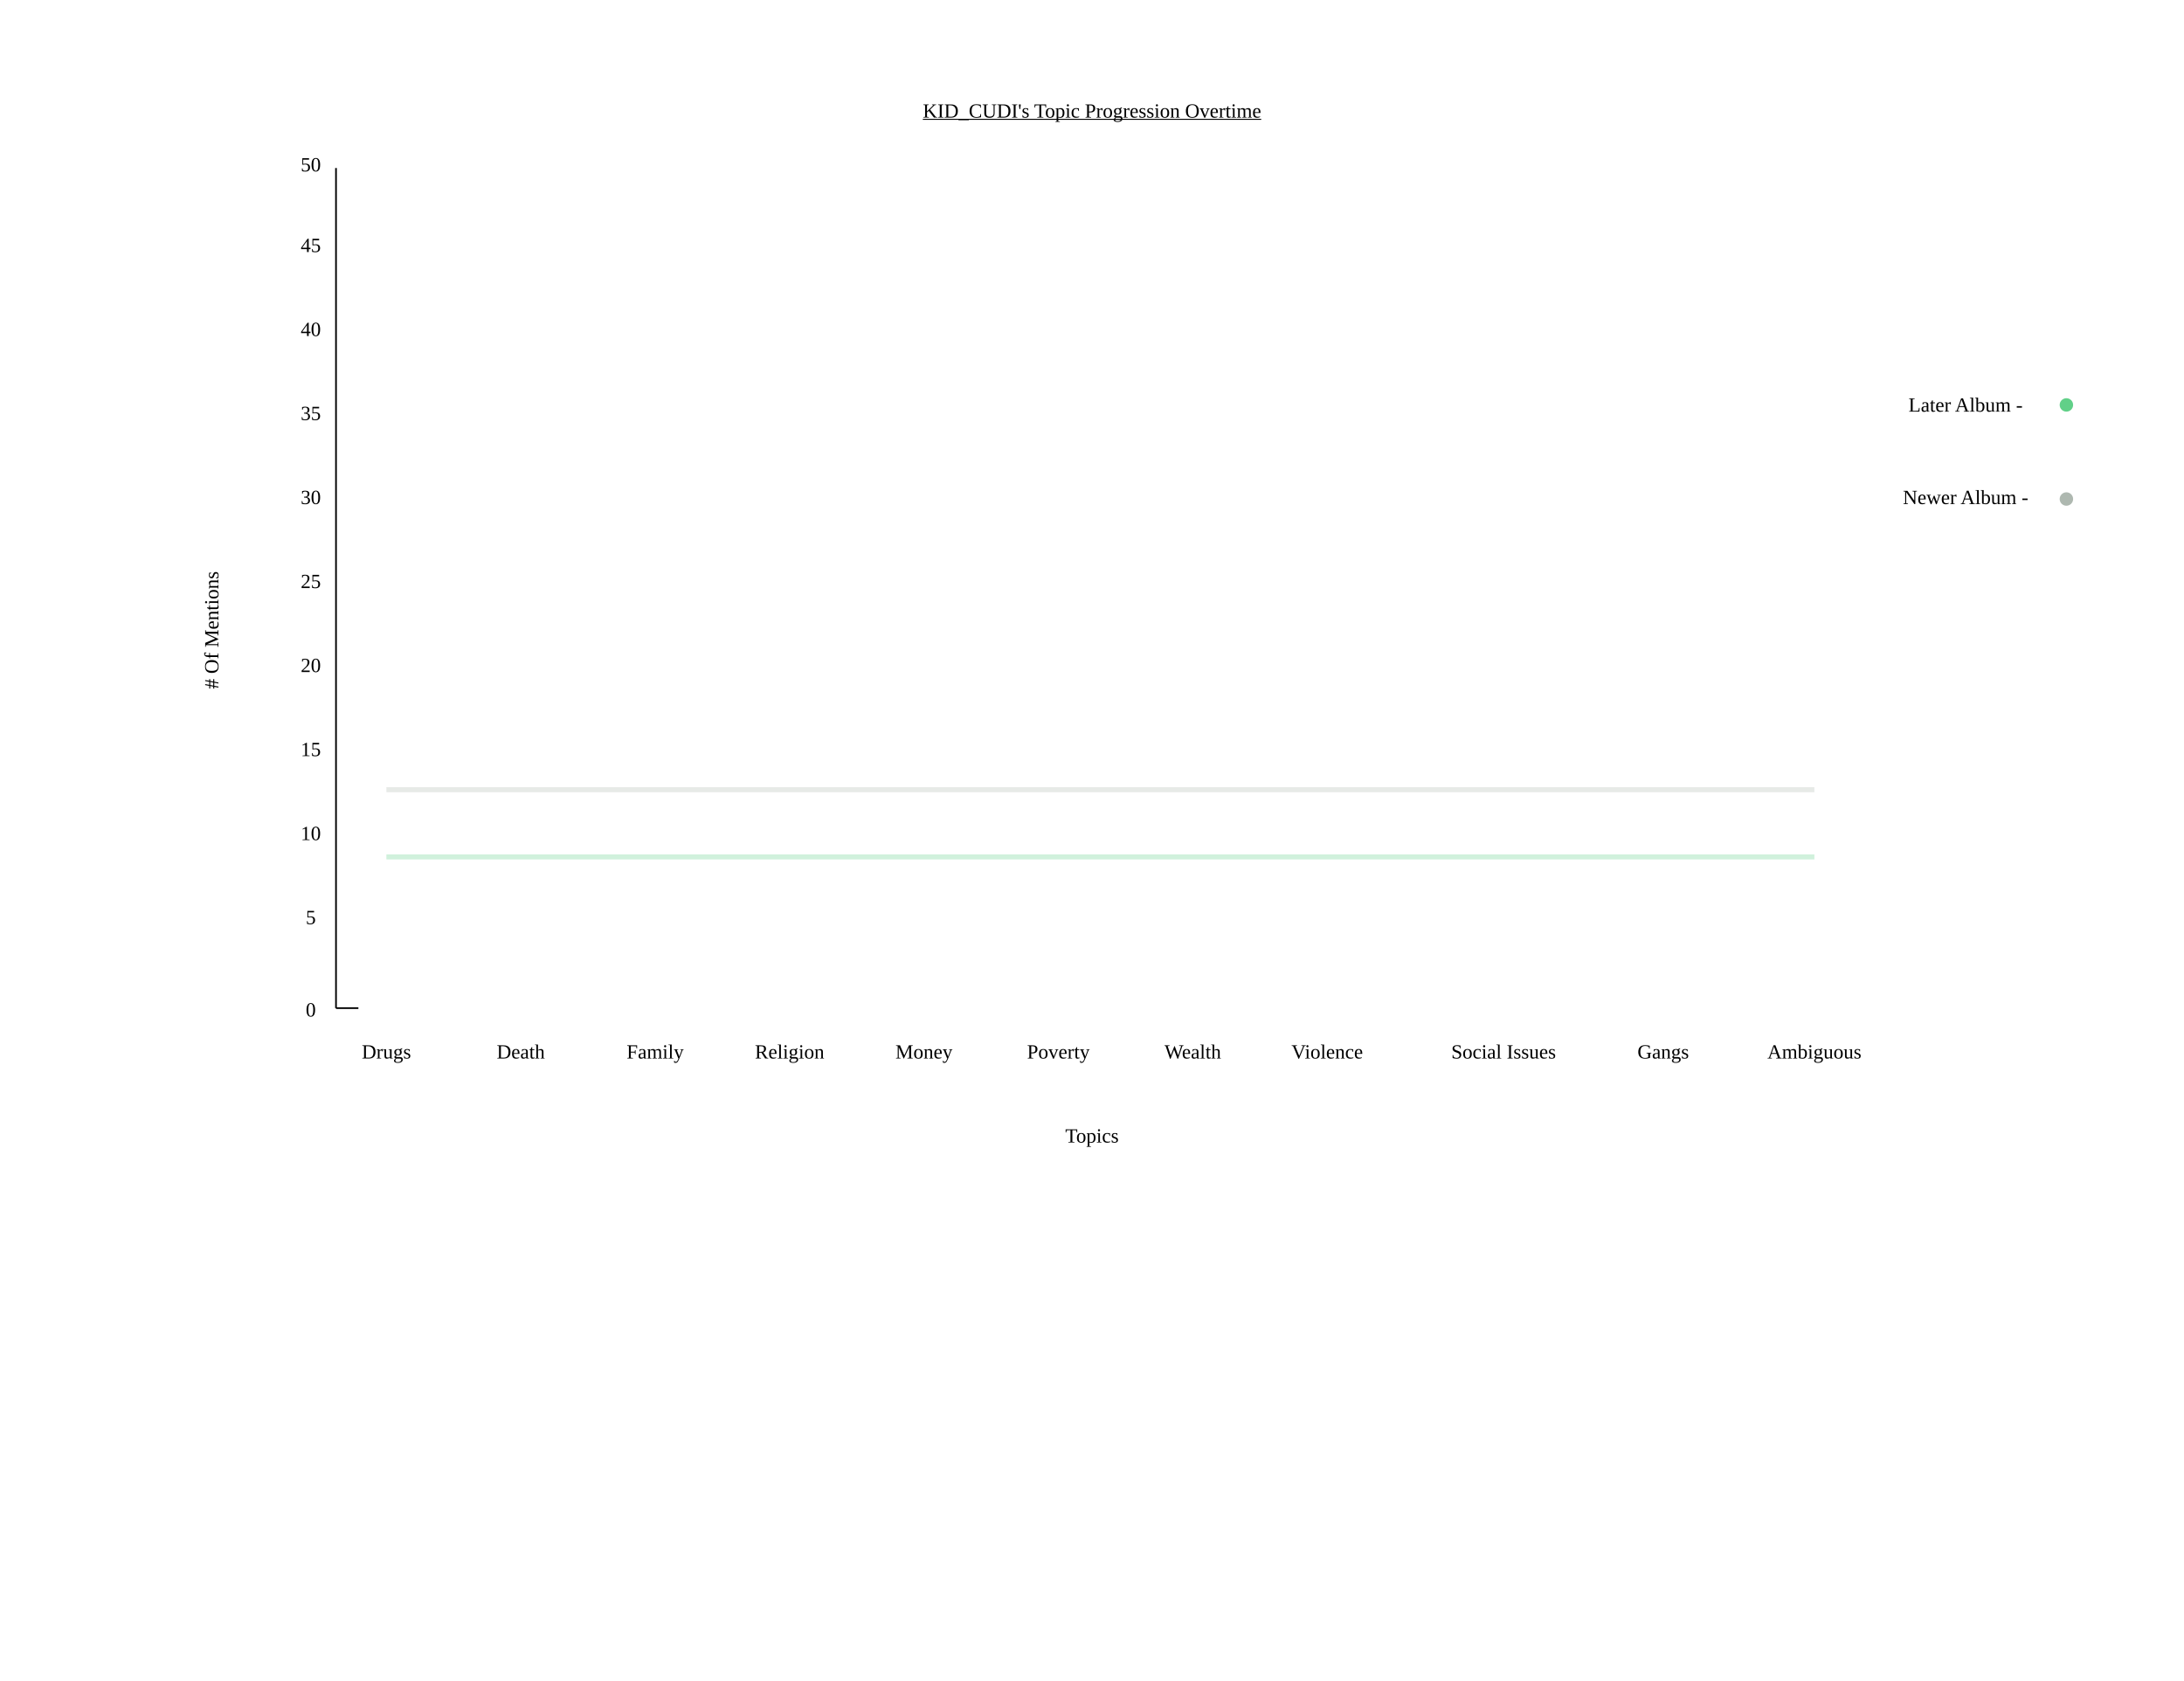
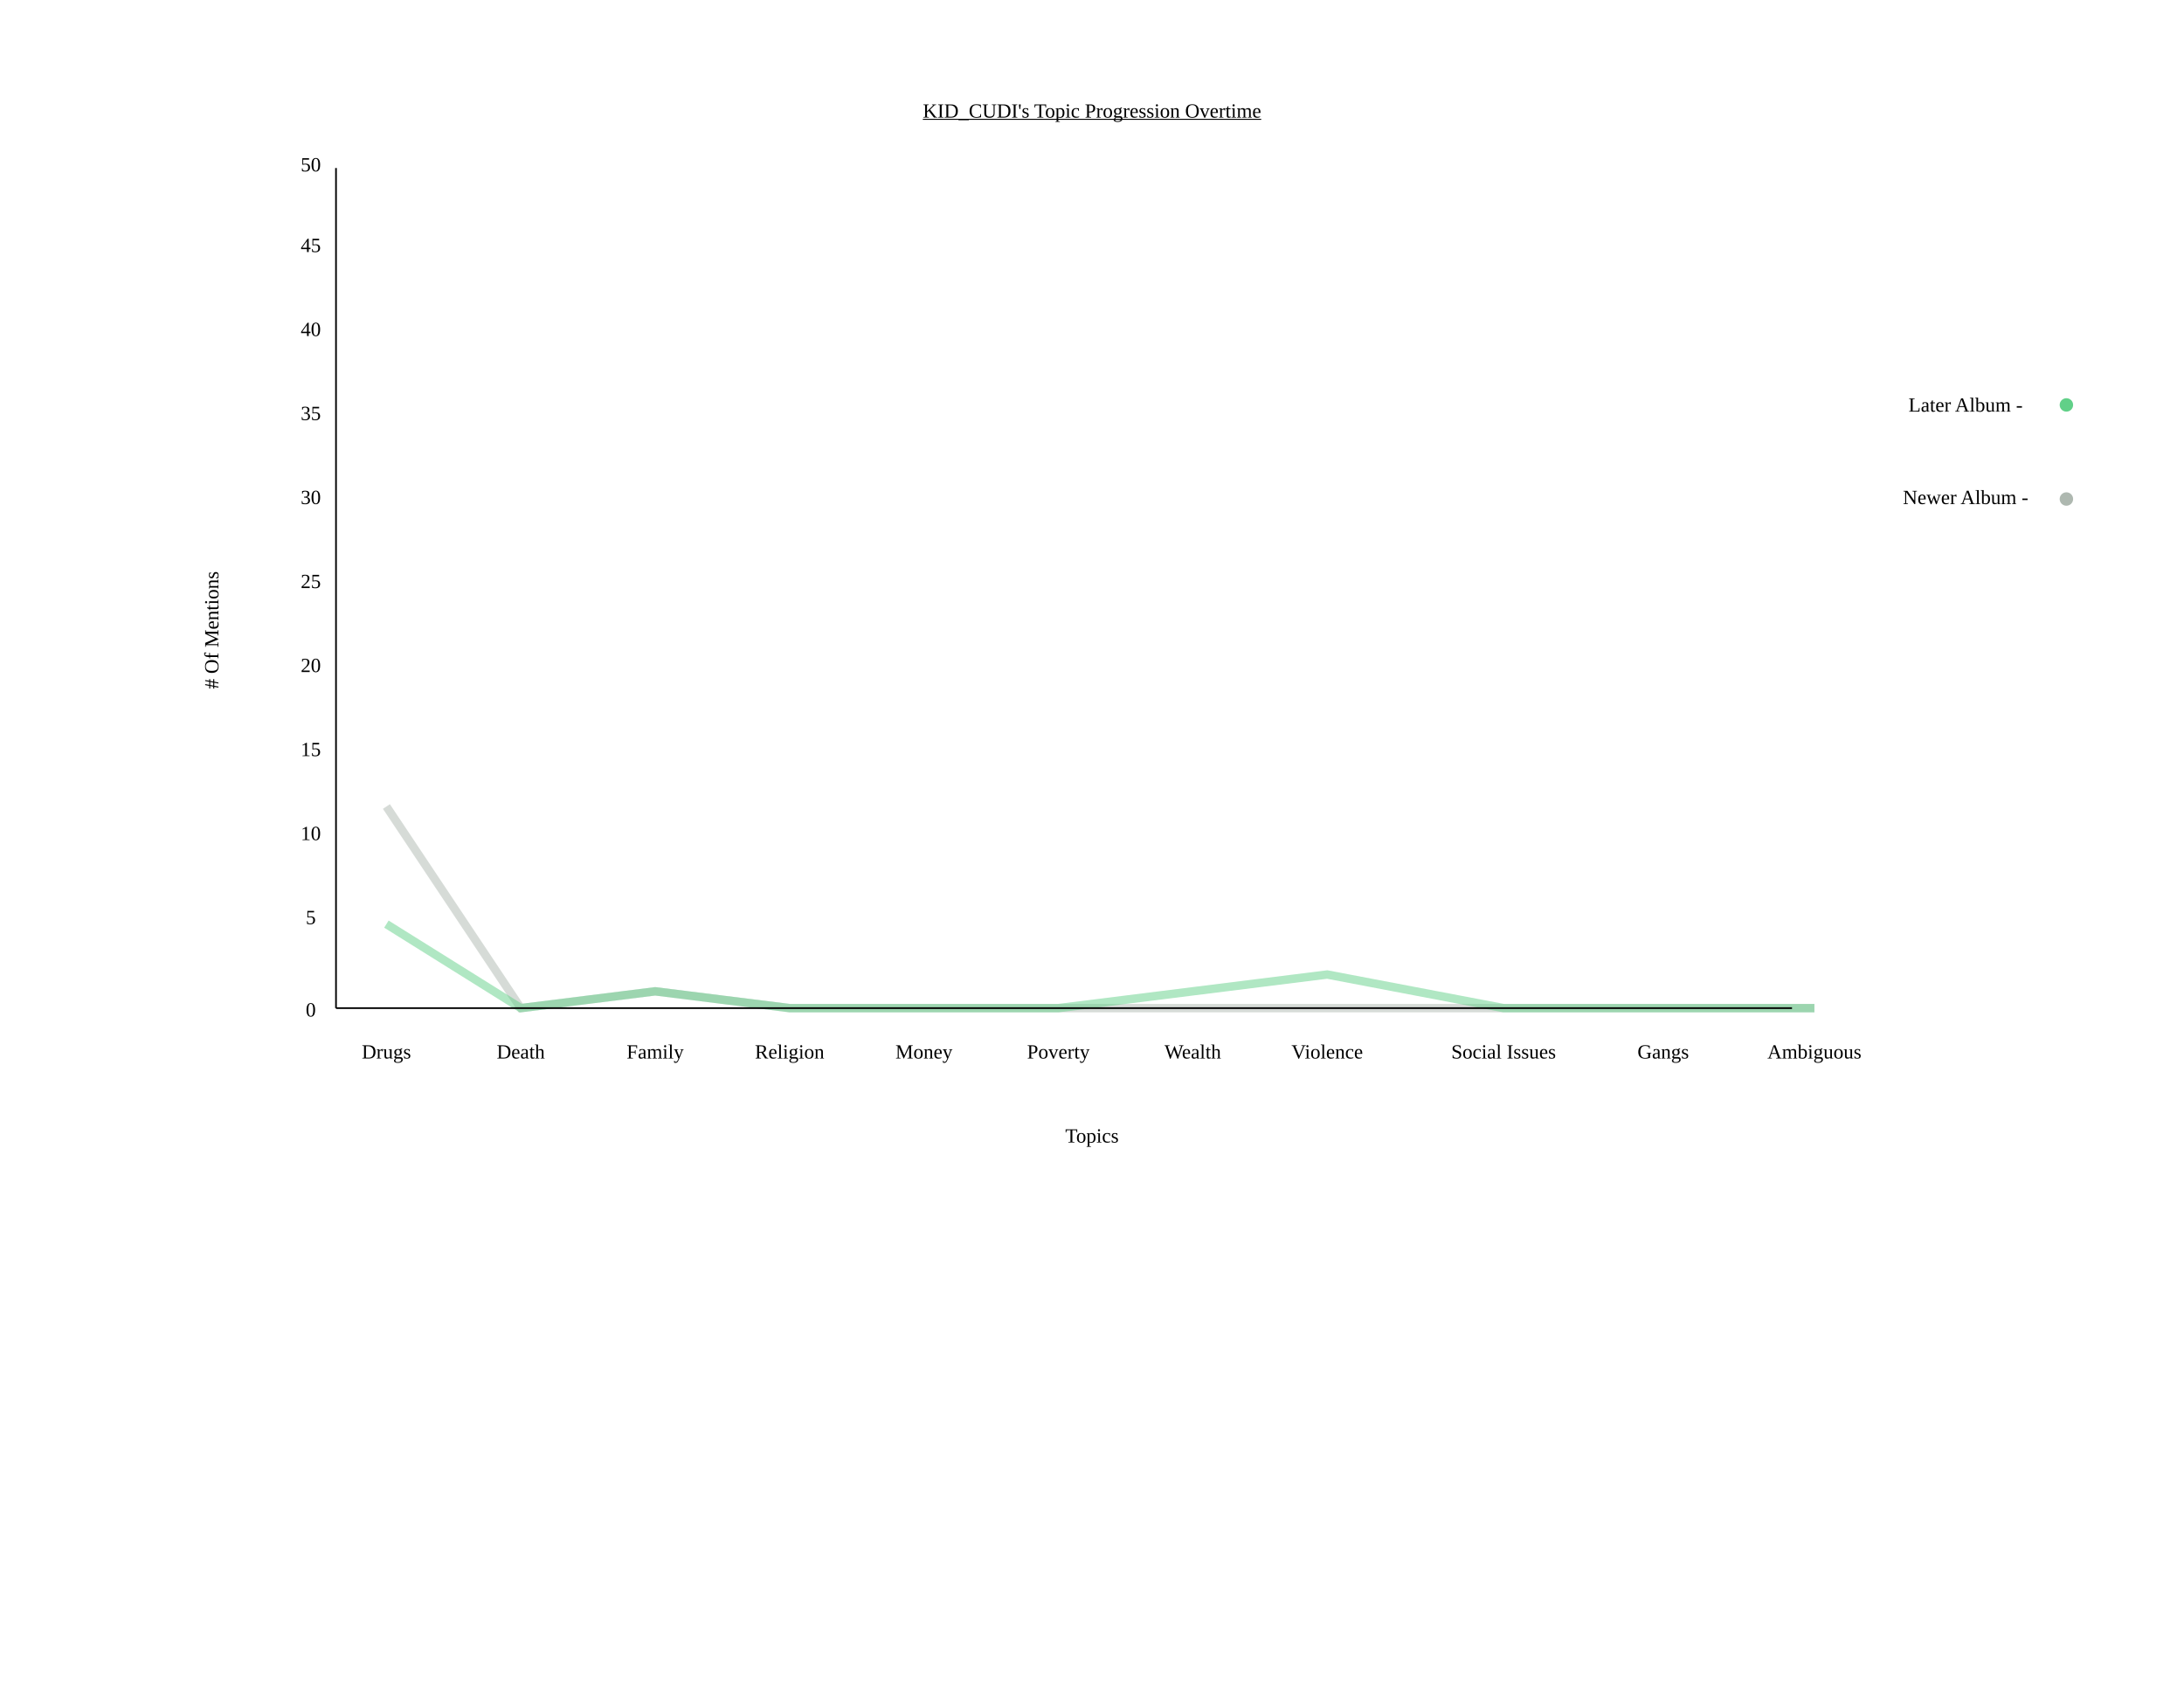
<svg xmlns="http://www.w3.org/2000/svg" width="1300" height="1000">
  <g transform="translate(200, 600)">
-     <polyline fill="none" stroke="#aeb8b0" stroke-width="3" opacity="0.3" points="                                     30, -130                                     110, -130                                     190,-130                                     270,-130                                     350,-130                                     430,-130                                     510,-130                                     590,-130                                     695,-130                                     790,-130                                     880,-130" />
-     <polyline fill="none" stroke="#61D088" stroke-width="3" opacity="0.3" points="                                     30, -90                                     110, -90                                     190,-90                                     270,-90                                     350,-90                                     430,-90                                     510,-90                                     590,-90                                     695,-90                                     790,-90                                     880,-90" />
-     <line x1="0" x2="13.333" y1="0" y2="0" stroke="black" />
+     <polyline fill="none" stroke="#aeb8b0" stroke-width="5" opacity="0.5" points="                                     30, -120                                     110, 0                                     190,-10                                     270,0                                     350,0                                     430,0                                     510,0                                     590,0                                     695,0                                     790,0                                     880,0" />
+     <polyline fill="none" stroke="#61D088" stroke-width="5" opacity="0.5" points="                                     30, -50                                     110, 0                                     190,-10                                     270,0                                     350,0                                     430,0                                     510,-10                                     590,-20                                     695,0                                     790,0                                     880,0" />
+     <line x1="0" x2="866.667" y1="0" y2="0" stroke="black" />
    <line x1="0" x2="0" y1="0" y2="-500" stroke="black" />
    <text x="450" y="-530" text-anchor="middle" text-decoration="underline">KID_CUDI's Topic Progression Overtime</text>
    <text x="450" y="80" text-anchor="middle">Topics</text>
    <text x="200" y="50" transform=" translate(-120,10) rotate(270)"># Of
                        Mentions</text>
    <text x="30" y="30" text-anchor="middle">Drugs</text>
    <text x="110" y="30" text-anchor="middle">Death</text>
    <text x="190" y="30" text-anchor="middle">Family</text>
    <text x="270" y="30" text-anchor="middle">Religion</text>
    <text x="350" y="30" text-anchor="middle">Money</text>
    <text x="430" y="30" text-anchor="middle">Poverty</text>
    <text x="510" y="30" text-anchor="middle">Wealth</text>
    <text x="590" y="30" text-anchor="middle">Violence</text>
    <text x="695" y="30" text-anchor="middle">Social Issues</text>
    <text x="790" y="30" text-anchor="middle">Gangs</text>
    <text x="880" y="30" text-anchor="middle">Ambiguous</text>
    <text x="-15" y="5" text-anchor="middle">0</text>
    <text x="-15" y="-50" text-anchor="middle">5</text>
    <text x="-15" y="-100" text-anchor="middle">10</text>
    <text x="-15" y="-150" text-anchor="middle">15</text>
    <text x="-15" y="-200" text-anchor="middle">20</text>
    <text x="-15" y="-250" text-anchor="middle">25</text>
    <text x="-15" y="-300" text-anchor="middle">30</text>
    <text x="-15" y="-350" text-anchor="middle">35</text>
    <text x="-15" y="-400" text-anchor="middle">40</text>
    <text x="-15" y="-450" text-anchor="middle">45</text>
    <text x="-15" y="-498" text-anchor="middle">50</text>
    <text x="970" y="-355" text-anchor="middle" font-size="12">Later Album
                        -</text>
    <text x="970" y="-300" text-anchor="middle" font-size="12">Newer Album
                        -</text>
    <circle cx="1030" cy="-359" r="4" fill="#61D088" />
    <circle cx="1030" cy="-303" r="4" fill="#aeb8b0" />
  </g>
</svg>
